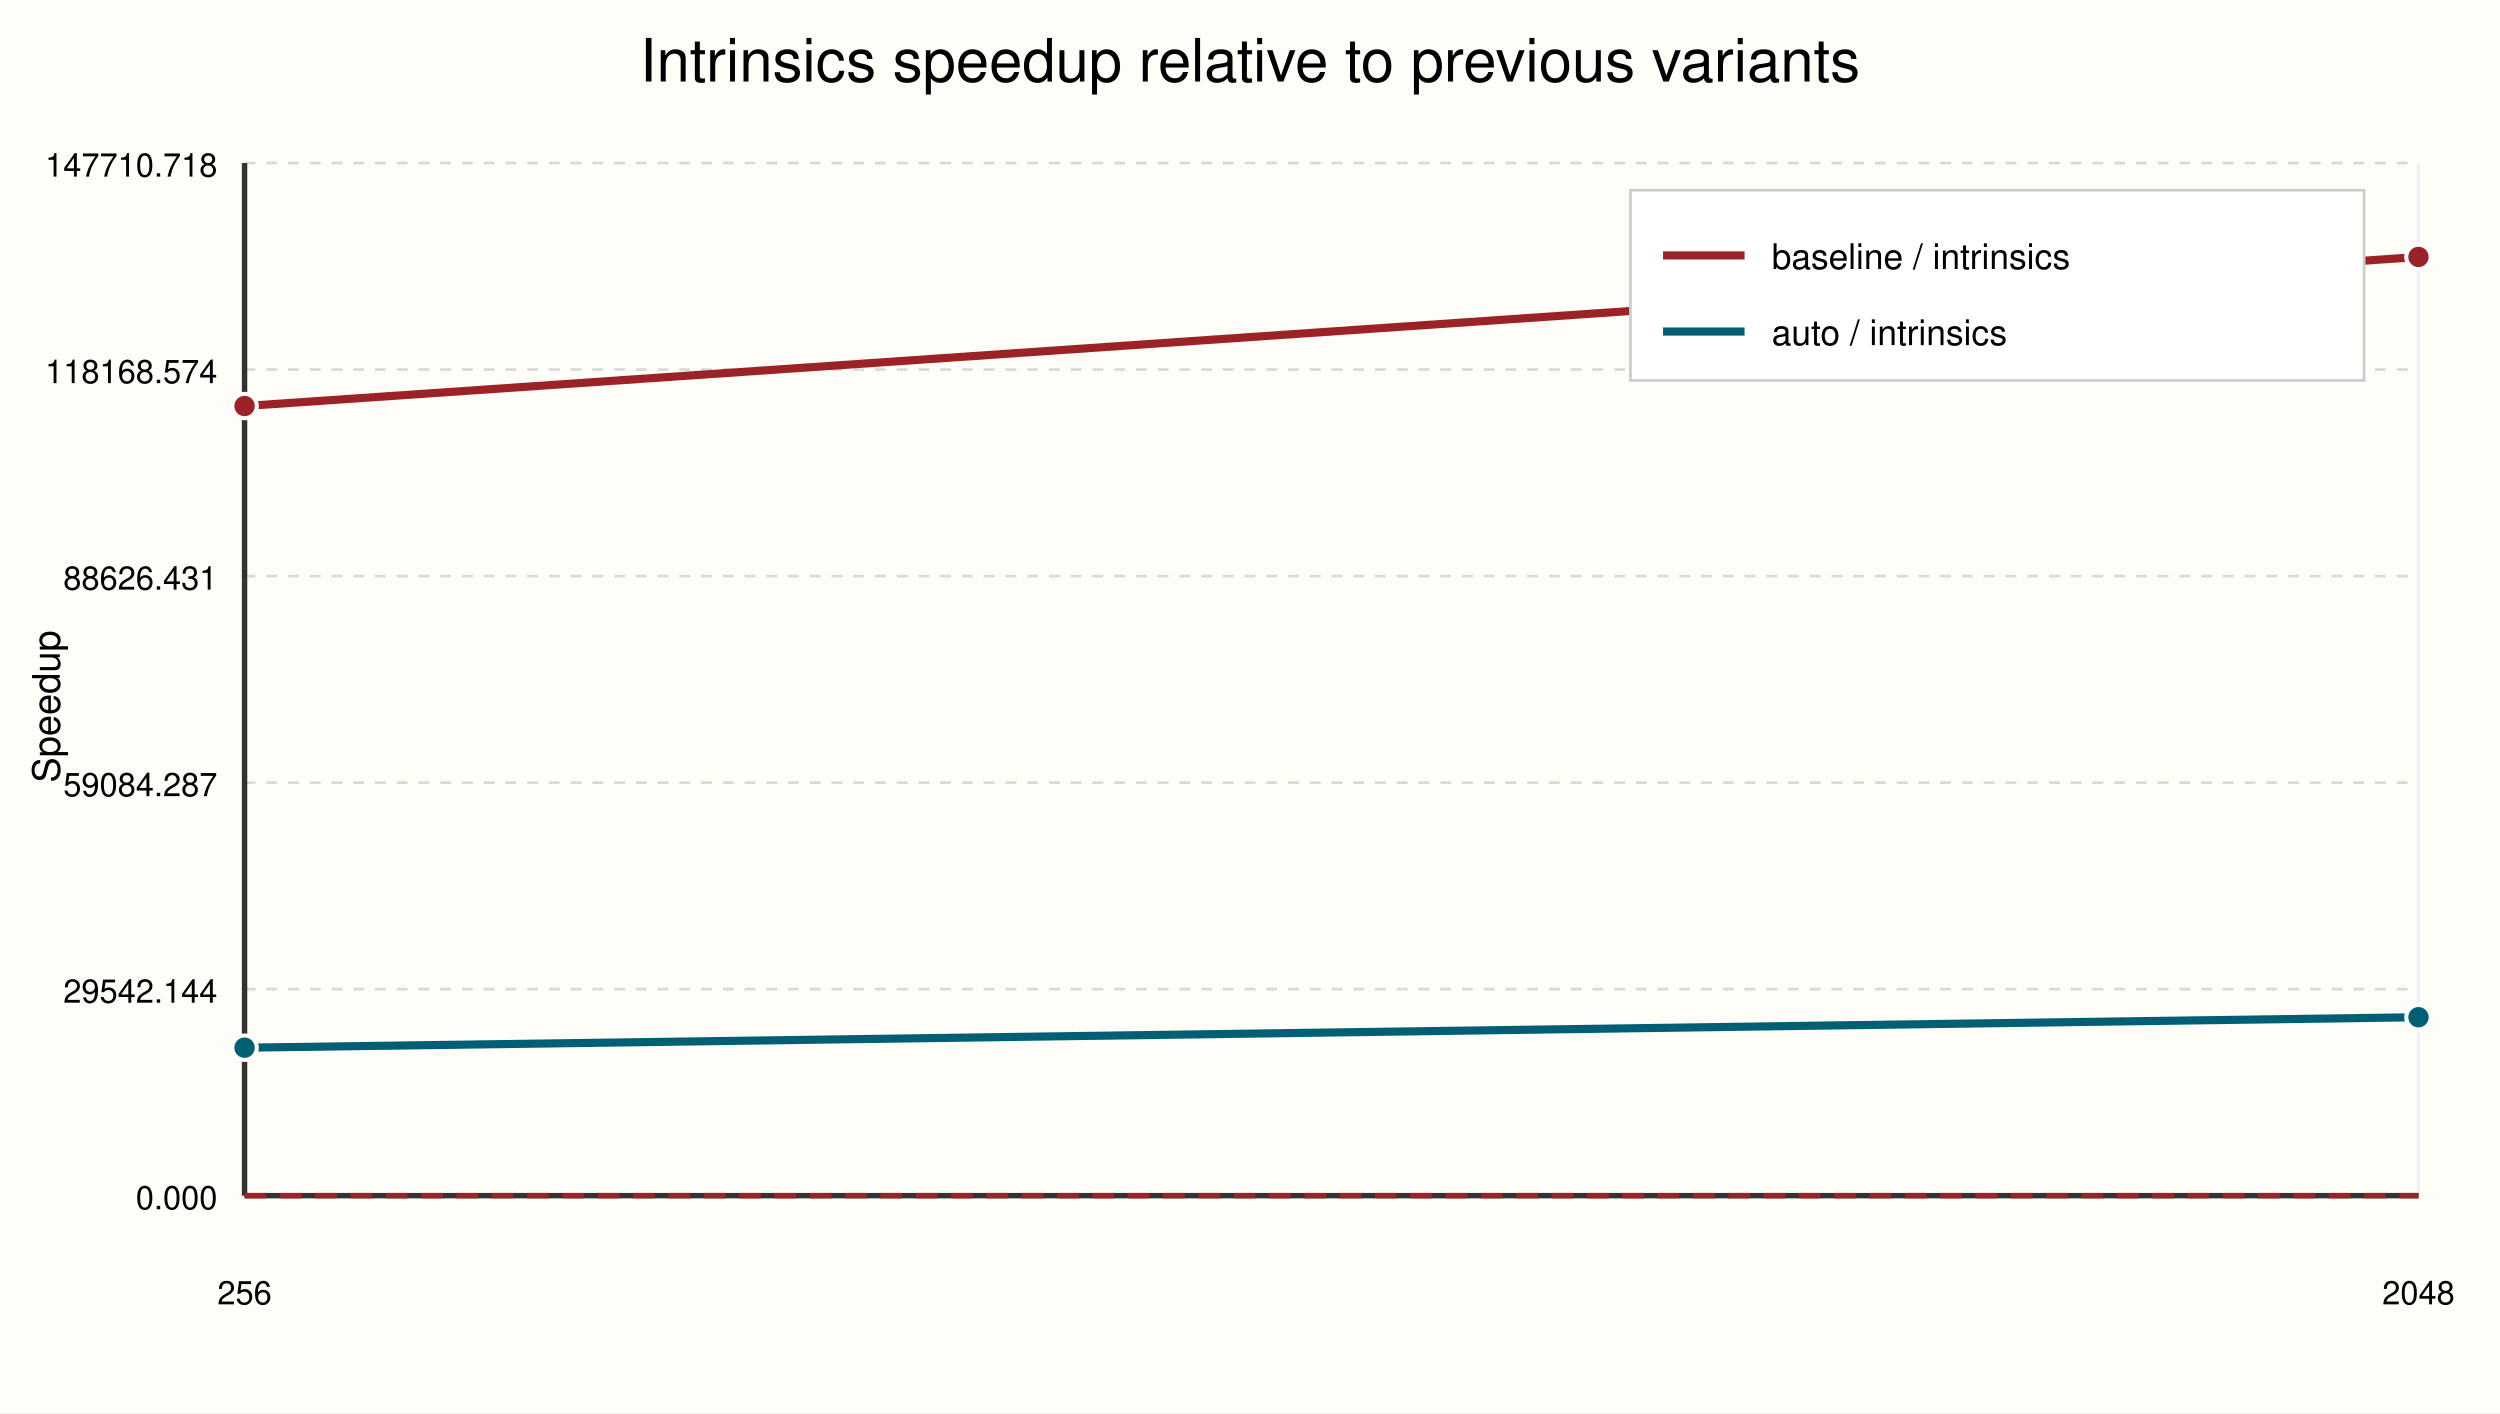
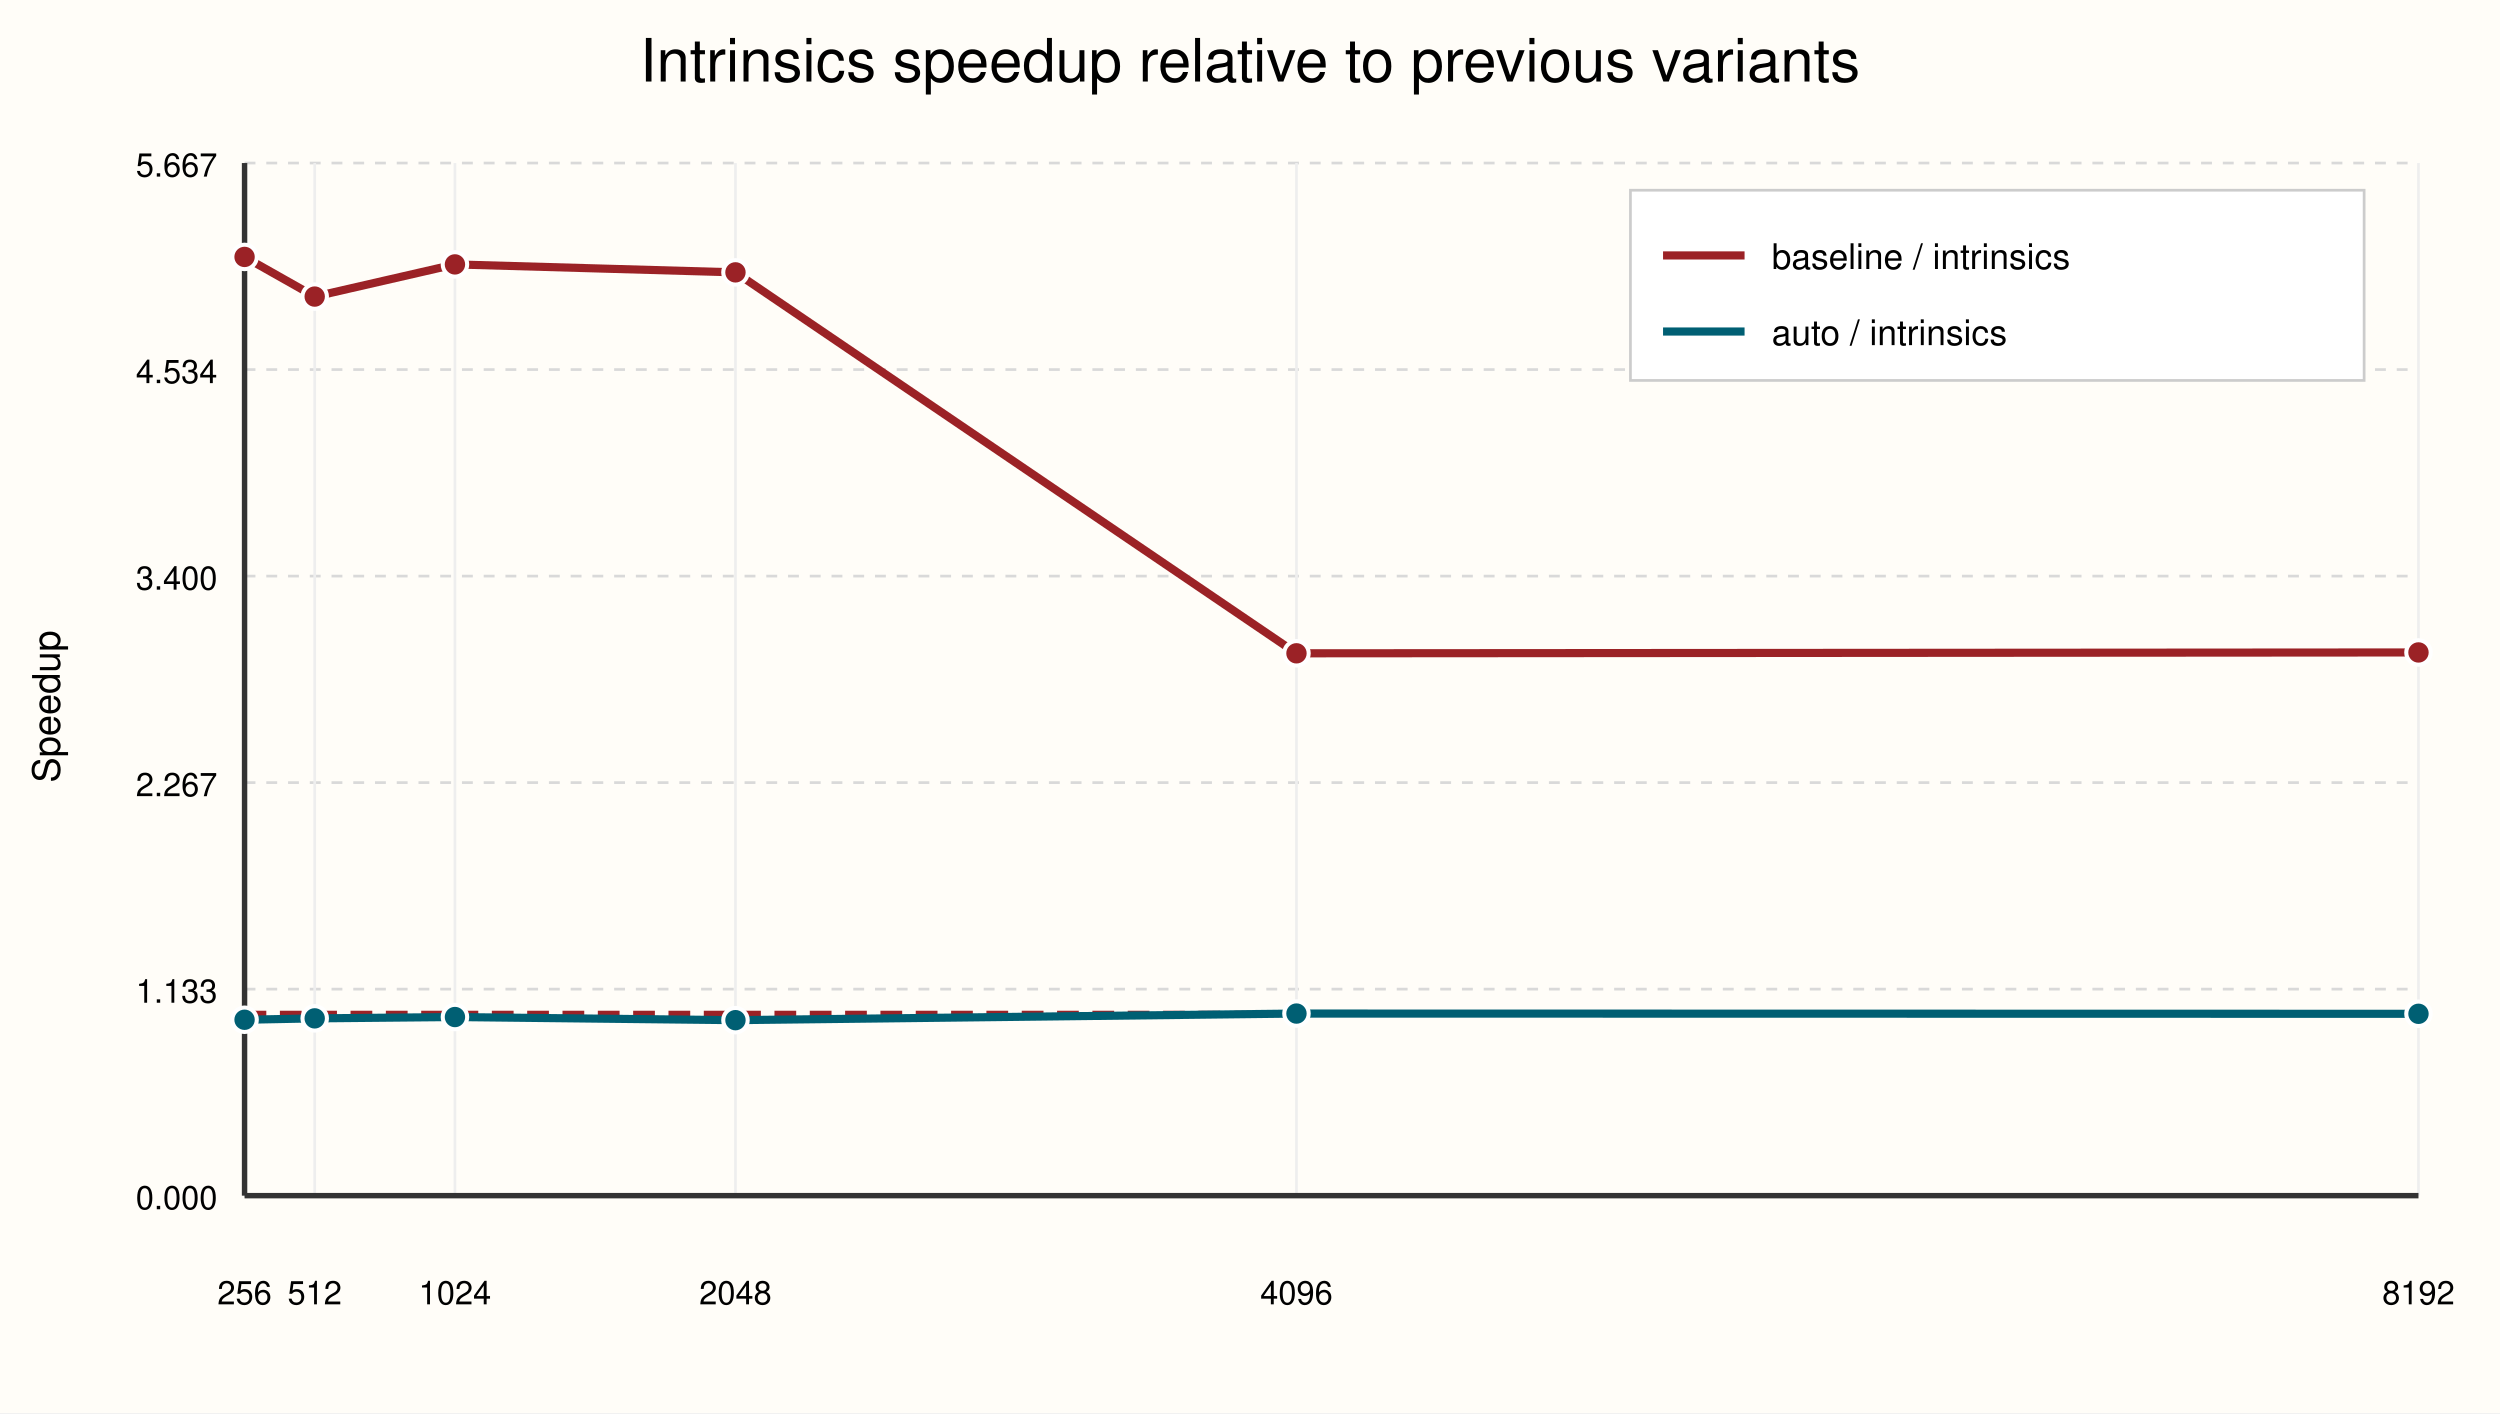
<svg xmlns="http://www.w3.org/2000/svg" width="920" height="520" viewBox="0 0 920 520">
  <rect width="100%" height="100%" fill="#fffdf8" />
  <text x="460.0" y="30" text-anchor="middle" font-size="22" font-family="Helvetica, Arial, sans-serif">Intrinsics speedup relative to previous variants</text>
  <line x1="90" y1="440.00" x2="890" y2="440.00" stroke="#d9d9d9" stroke-dasharray="4 4" />
  <text x="80" y="445.00" text-anchor="end" font-size="12" font-family="Helvetica, Arial, sans-serif">0.000</text>
  <line x1="90" y1="364.00" x2="890" y2="364.00" stroke="#d9d9d9" stroke-dasharray="4 4" />
-   <text x="80" y="369.00" text-anchor="end" font-size="12" font-family="Helvetica, Arial, sans-serif">29542.144</text>
+   <text x="80" y="369.00" text-anchor="end" font-size="12" font-family="Helvetica, Arial, sans-serif">1.133</text>
  <line x1="90" y1="288.00" x2="890" y2="288.00" stroke="#d9d9d9" stroke-dasharray="4 4" />
-   <text x="80" y="293.00" text-anchor="end" font-size="12" font-family="Helvetica, Arial, sans-serif">59084.287</text>
+   <text x="80" y="293.00" text-anchor="end" font-size="12" font-family="Helvetica, Arial, sans-serif">2.267</text>
  <line x1="90" y1="212.00" x2="890" y2="212.00" stroke="#d9d9d9" stroke-dasharray="4 4" />
-   <text x="80" y="217.00" text-anchor="end" font-size="12" font-family="Helvetica, Arial, sans-serif">88626.431</text>
+   <text x="80" y="217.00" text-anchor="end" font-size="12" font-family="Helvetica, Arial, sans-serif">3.400</text>
  <line x1="90" y1="136.00" x2="890" y2="136.00" stroke="#d9d9d9" stroke-dasharray="4 4" />
-   <text x="80" y="141.00" text-anchor="end" font-size="12" font-family="Helvetica, Arial, sans-serif">118168.574</text>
+   <text x="80" y="141.00" text-anchor="end" font-size="12" font-family="Helvetica, Arial, sans-serif">4.534</text>
  <line x1="90" y1="60.00" x2="890" y2="60.00" stroke="#d9d9d9" stroke-dasharray="4 4" />
-   <text x="80" y="65.00" text-anchor="end" font-size="12" font-family="Helvetica, Arial, sans-serif">147710.718</text>
+   <text x="80" y="65.00" text-anchor="end" font-size="12" font-family="Helvetica, Arial, sans-serif">5.667</text>
  <line x1="90.00" y1="60" x2="90.00" y2="440" stroke="#eeeeee" />
  <text x="90.00" y="480" text-anchor="middle" font-size="12" font-family="Helvetica, Arial, sans-serif">256</text>
+   <line x1="115.81" y1="60" x2="115.81" y2="440" stroke="#eeeeee" />
+   <text x="115.81" y="480" text-anchor="middle" font-size="12" font-family="Helvetica, Arial, sans-serif">512</text>
+   <line x1="167.42" y1="60" x2="167.42" y2="440" stroke="#eeeeee" />
+   <text x="167.42" y="480" text-anchor="middle" font-size="12" font-family="Helvetica, Arial, sans-serif">1024</text>
+   <line x1="270.65" y1="60" x2="270.65" y2="440" stroke="#eeeeee" />
+   <text x="270.65" y="480" text-anchor="middle" font-size="12" font-family="Helvetica, Arial, sans-serif">2048</text>
+   <line x1="477.10" y1="60" x2="477.10" y2="440" stroke="#eeeeee" />
+   <text x="477.10" y="480" text-anchor="middle" font-size="12" font-family="Helvetica, Arial, sans-serif">4096</text>
  <line x1="890.00" y1="60" x2="890.00" y2="440" stroke="#eeeeee" />
-   <text x="890.00" y="480" text-anchor="middle" font-size="12" font-family="Helvetica, Arial, sans-serif">2048</text>
+   <text x="890.00" y="480" text-anchor="middle" font-size="12" font-family="Helvetica, Arial, sans-serif">8192</text>
  <line x1="90" y1="60" x2="90" y2="440" stroke="#333333" stroke-width="2" />
  <line x1="90" y1="440" x2="890" y2="440" stroke="#333333" stroke-width="2" />
-   <line x1="90" y1="440.00" x2="890" y2="440.00" stroke="#9b2226" stroke-width="2" stroke-dasharray="8 5" />
-   <polyline fill="none" stroke="#9b2226" stroke-width="3" points="90.00,149.42 890.00,94.55" />
-   <circle cx="90.00" cy="149.42" r="4.5" fill="#9b2226" stroke="white" stroke-width="1.5" />
-   <circle cx="890.00" cy="94.55" r="4.5" fill="#9b2226" stroke="white" stroke-width="1.5" />
-   <polyline fill="none" stroke="#005f73" stroke-width="3" points="90.00,385.55 890.00,374.34" />
-   <circle cx="90.00" cy="385.55" r="4.5" fill="#005f73" stroke="white" stroke-width="1.5" />
-   <circle cx="890.00" cy="374.34" r="4.5" fill="#005f73" stroke="white" stroke-width="1.5" />
+   <line x1="90" y1="372.95" x2="890" y2="372.95" stroke="#9b2226" stroke-width="2" stroke-dasharray="8 5" />
+   <polyline fill="none" stroke="#9b2226" stroke-width="3" points="90.00,94.55 115.81,109.14 167.42,97.30 270.65,100.23 477.10,240.42 890.00,240.10" />
+   <circle cx="90.00" cy="94.55" r="4.5" fill="#9b2226" stroke="white" stroke-width="1.5" />
+   <circle cx="115.81" cy="109.14" r="4.5" fill="#9b2226" stroke="white" stroke-width="1.5" />
+   <circle cx="167.42" cy="97.30" r="4.5" fill="#9b2226" stroke="white" stroke-width="1.5" />
+   <circle cx="270.65" cy="100.23" r="4.5" fill="#9b2226" stroke="white" stroke-width="1.5" />
+   <circle cx="477.10" cy="240.42" r="4.5" fill="#9b2226" stroke="white" stroke-width="1.5" />
+   <circle cx="890.00" cy="240.10" r="4.5" fill="#9b2226" stroke="white" stroke-width="1.5" />
+   <polyline fill="none" stroke="#005f73" stroke-width="3" points="90.00,375.27 115.81,374.76 167.42,374.27 270.65,375.42 477.10,372.99 890.00,373.08" />
+   <circle cx="90.00" cy="375.27" r="4.5" fill="#005f73" stroke="white" stroke-width="1.5" />
+   <circle cx="115.81" cy="374.76" r="4.5" fill="#005f73" stroke="white" stroke-width="1.5" />
+   <circle cx="167.42" cy="374.27" r="4.5" fill="#005f73" stroke="white" stroke-width="1.5" />
+   <circle cx="270.65" cy="375.42" r="4.5" fill="#005f73" stroke="white" stroke-width="1.5" />
+   <circle cx="477.10" cy="372.99" r="4.5" fill="#005f73" stroke="white" stroke-width="1.5" />
+   <circle cx="890.00" cy="373.08" r="4.5" fill="#005f73" stroke="white" stroke-width="1.5" />
  <rect x="600" y="70" width="270" height="70" fill="#ffffff" stroke="#cccccc" />
  <line x1="612" y1="94" x2="642" y2="94" stroke="#9b2226" stroke-width="3" />
  <text x="652" y="99" font-size="13" font-family="Helvetica, Arial, sans-serif">baseline / intrinsics</text>
  <line x1="612" y1="122" x2="642" y2="122" stroke="#005f73" stroke-width="3" />
  <text x="652" y="127" font-size="13" font-family="Helvetica, Arial, sans-serif">auto / intrinsics</text>
  <text x="22" y="260.0" text-anchor="middle" font-size="14" font-family="Helvetica, Arial, sans-serif" transform="rotate(-90 22 260.0)">Speedup</text>
</svg>
